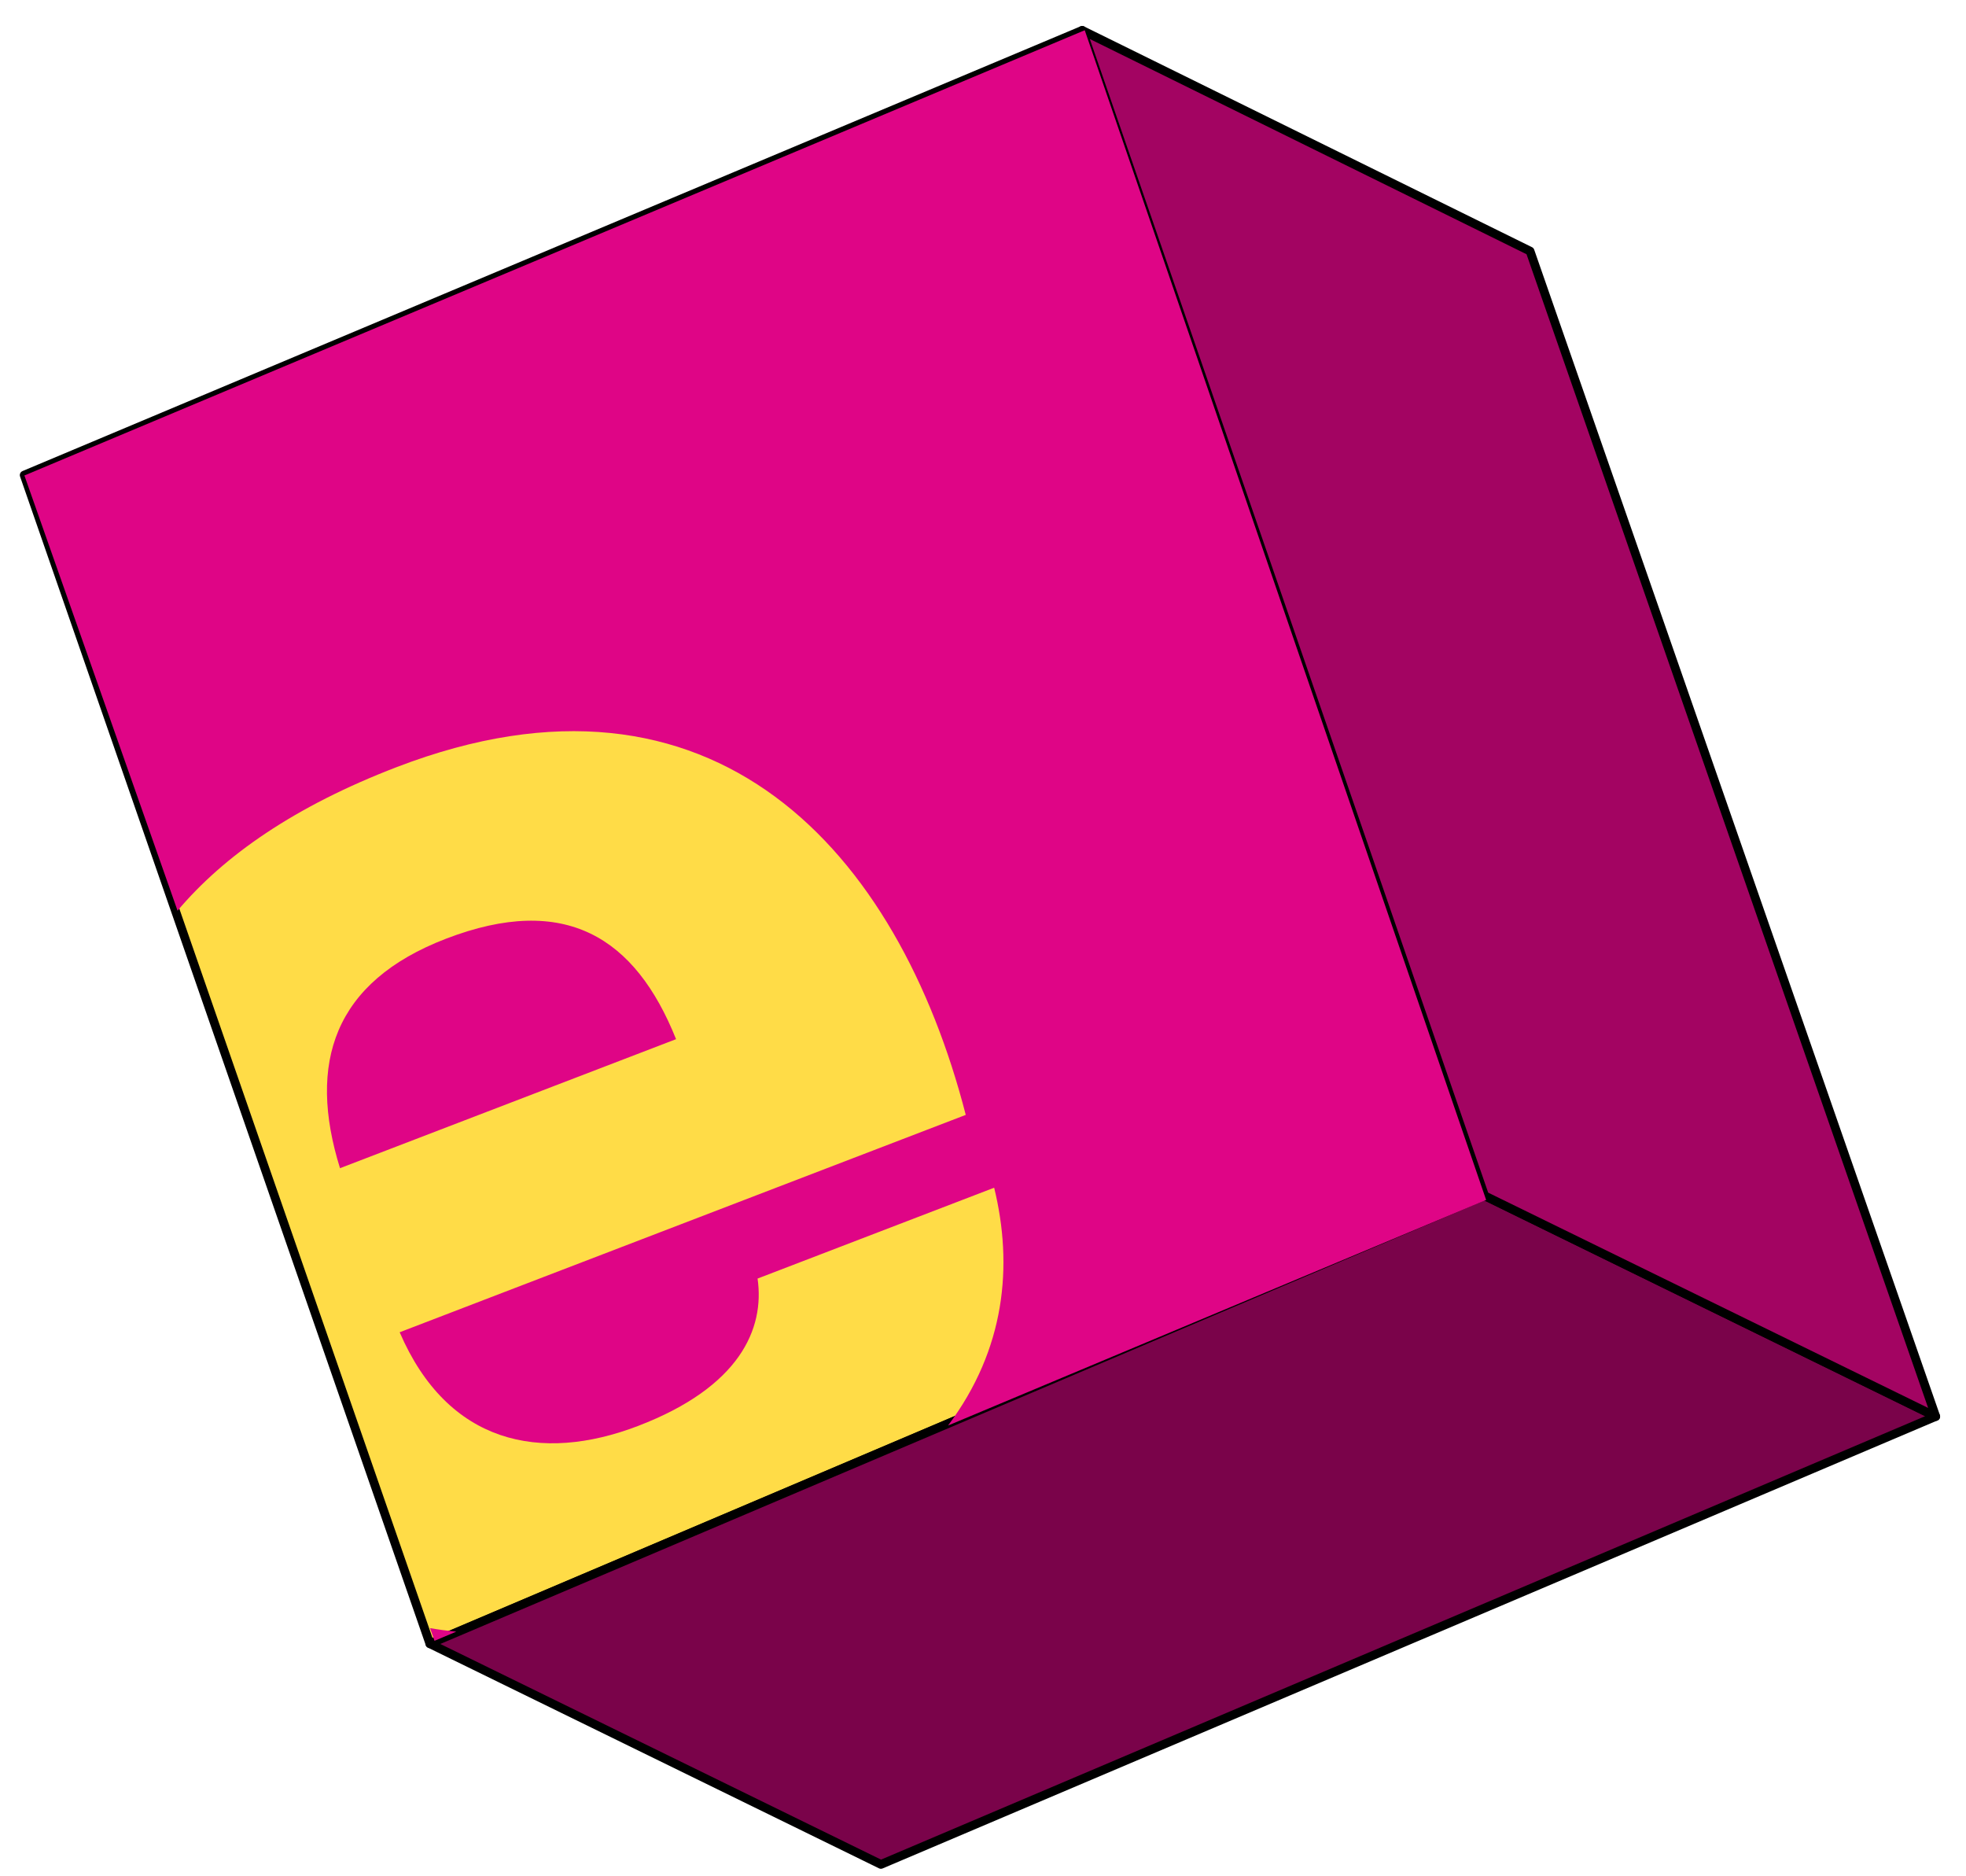
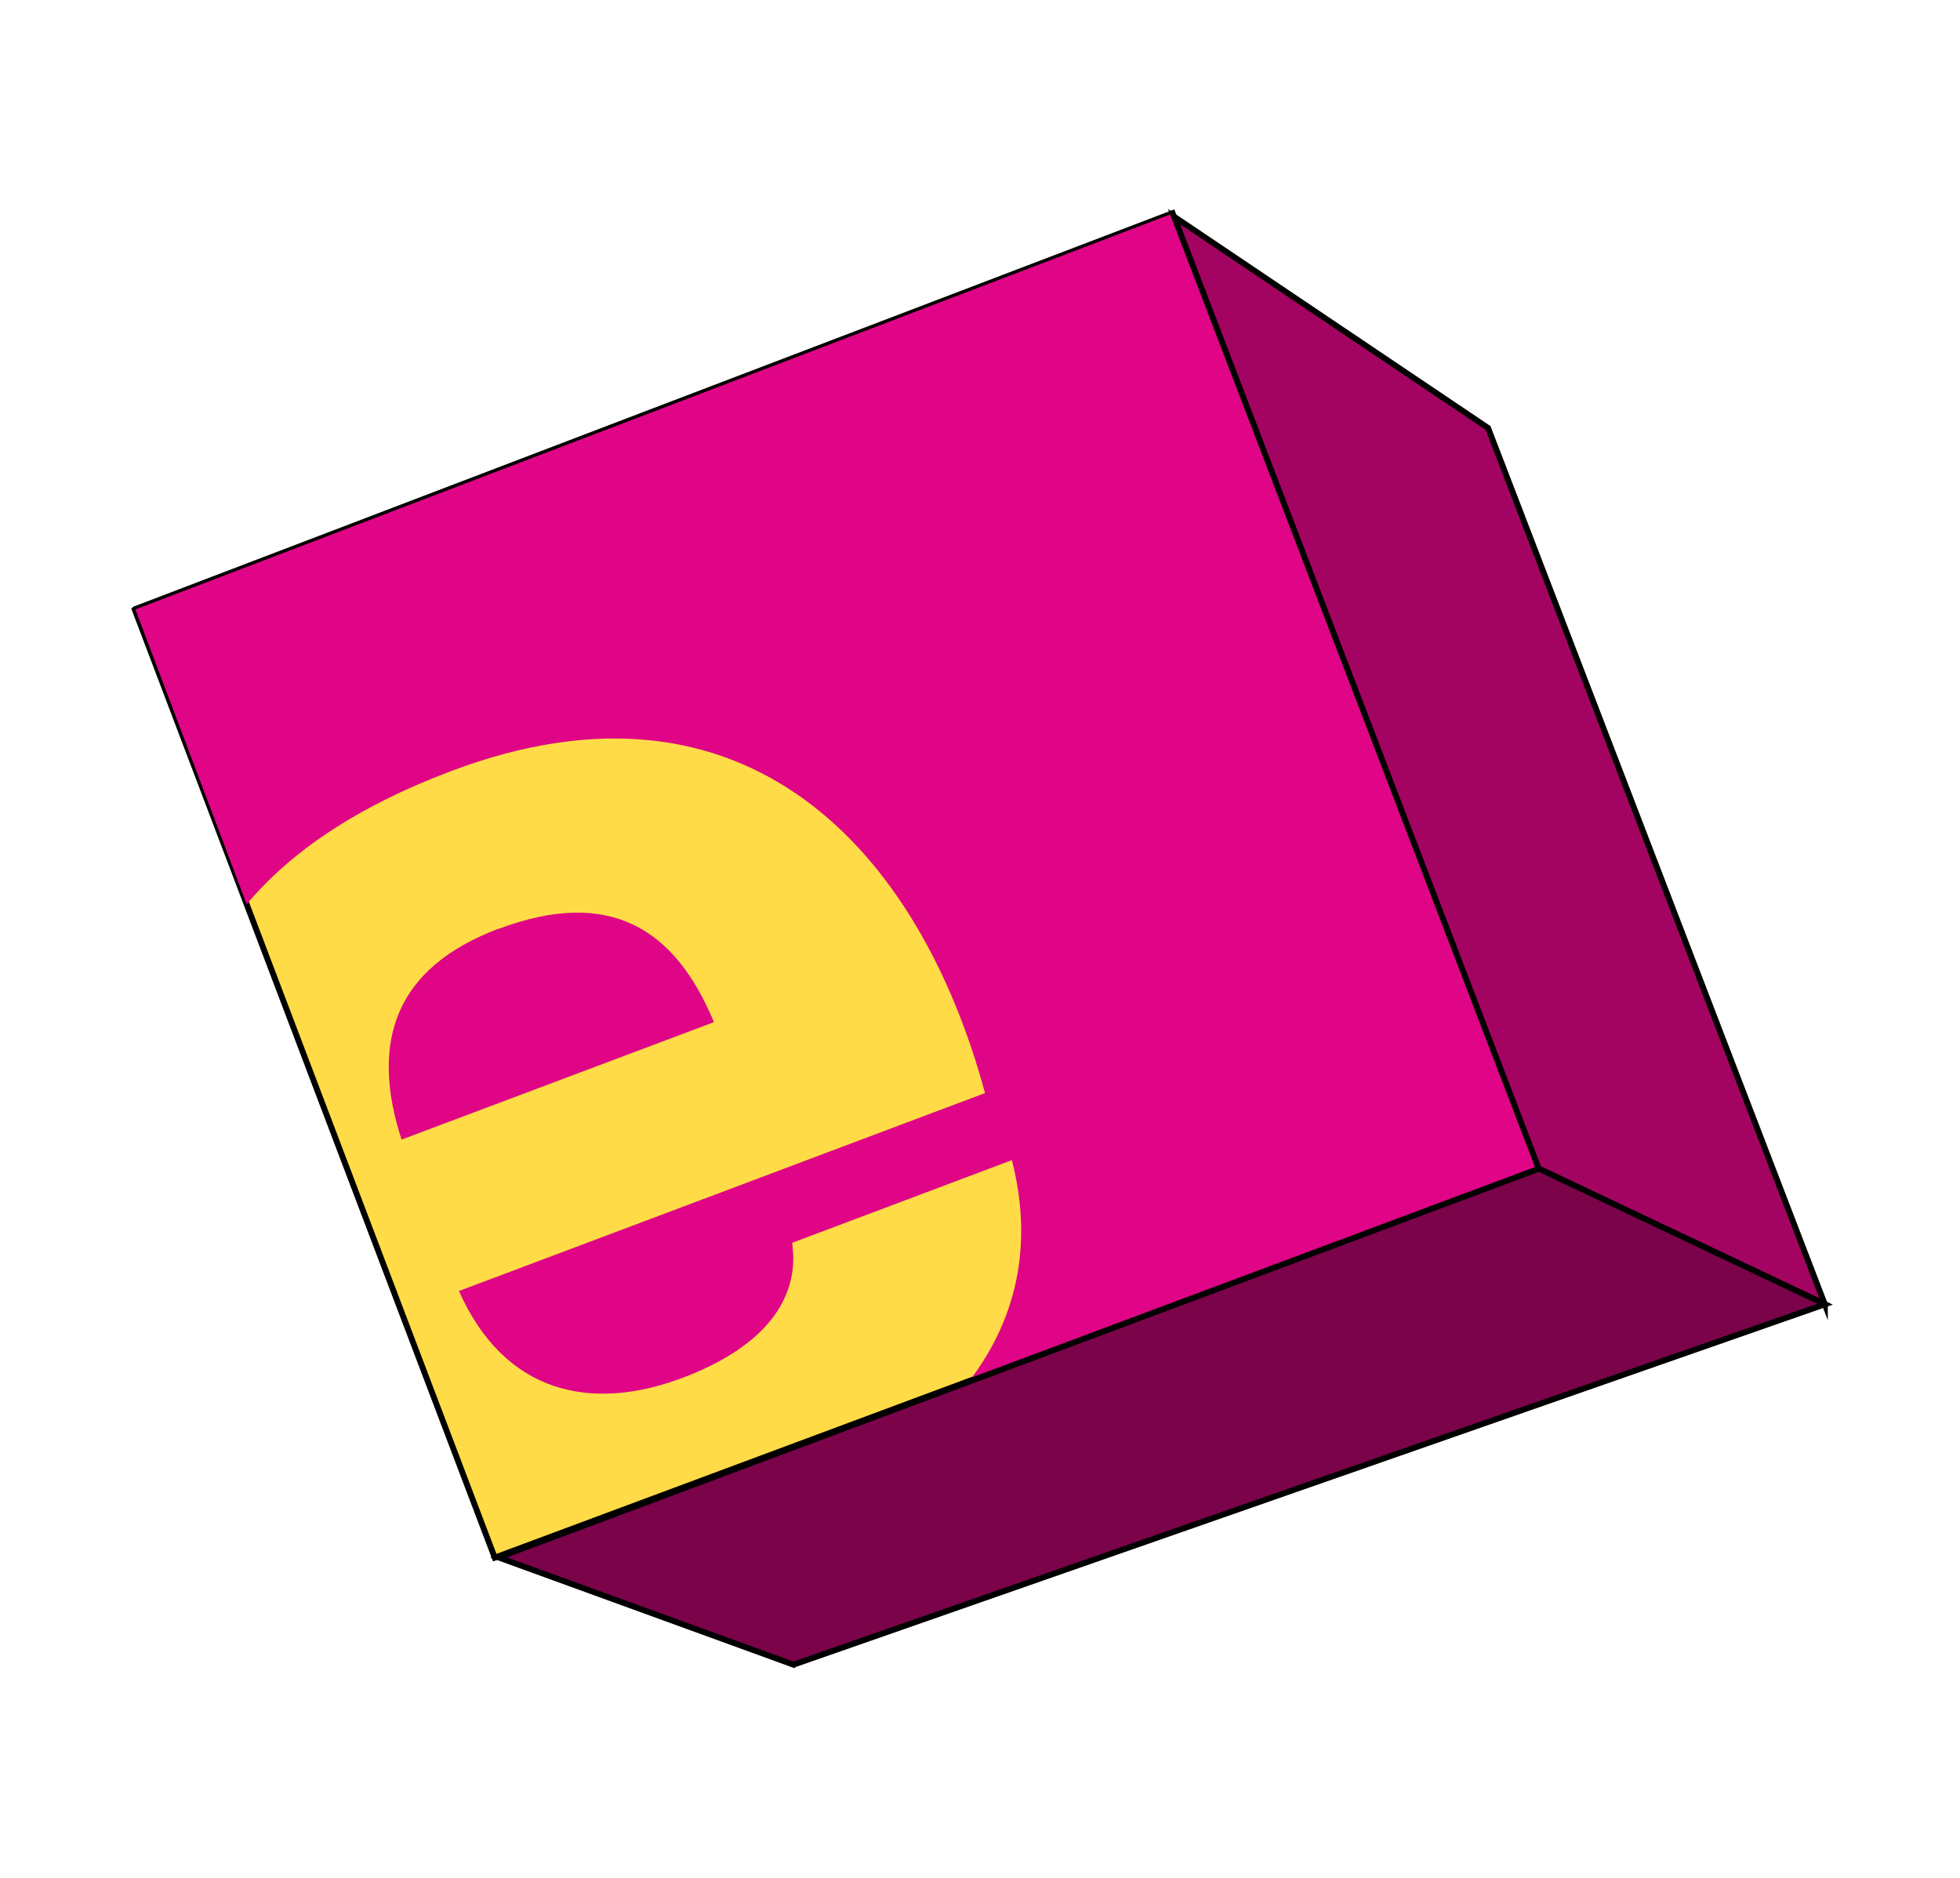
- <svg xmlns="http://www.w3.org/2000/svg" width="65" height="62" viewBox="0 0 65 62" fill="none">
-   <path d="M49.086 39.525L14.213 54.333L0.8 15.704L35.78 1.004L49.086 39.525Z" fill="#FFDC47" stroke="black" stroke-width="0.289" stroke-linecap="round" stroke-linejoin="round" />
-   <path d="M29.125 61.627L14.21 54.331L49.083 39.523L63.998 46.82L29.125 61.627Z" fill="#7A034A" stroke="black" stroke-width="0.289" stroke-linecap="round" stroke-linejoin="round" />
-   <path d="M64 46.822L50.587 8.3L35.78 1.004L49.085 39.525L64 46.822Z" fill="#A30462" stroke="black" stroke-width="0.289" stroke-linecap="round" stroke-linejoin="round" />
-   <path d="M14.217 53.816C14.499 53.866 14.789 53.904 15.085 53.933L14.366 54.236L14.217 53.816ZM49.135 39.664L31.344 47.12C33.238 44.594 33.499 41.839 32.869 39.259L25.047 42.262C25.288 43.935 24.447 45.848 21.103 47.131C17.866 48.373 14.802 47.724 13.214 44.037L31.93 36.852C29.694 28.175 23.634 21.319 13.116 25.356C9.738 26.653 7.409 28.28 5.87 30.102L0.807 15.717L35.864 0.999L49.135 39.664ZM14.75 31.027C18.687 29.516 21.004 30.982 22.352 34.349L11.241 38.614C10.162 35.143 11.028 32.456 14.75 31.027Z" fill="#DF0586" />
+ <svg xmlns="http://www.w3.org/2000/svg" width="333" height="319" viewBox="0 0 333 319" fill="none">
+   <path d="M22.925 103.491C81.704 81.052 140.483 58.614 199.227 36.211C219.973 90.338 240.684 144.431 261.429 198.559C202.305 220.583 143.18 242.572 84.055 264.596C63.656 210.917 43.29 157.204 22.891 103.525L22.925 103.491Z" fill="#FFDC47" stroke="black" stroke-miterlimit="10" />
+   <path d="M261.466 198.521L164.273 235.112C173.851 222.961 175.13 209.567 171.914 197.071L134.572 211.121C135.783 219.026 131.841 228.07 115.901 234.077C100.446 239.876 85.751 236.769 77.972 219.302L167.35 185.68C156.251 144.601 126.897 112.048 76.692 130.965C60.373 137.11 49.205 144.877 41.909 153.61L22.996 103.522C81.775 81.084 140.554 58.646 199.298 36.242C220.044 90.37 240.755 144.463 261.5 198.59L261.466 198.521ZM84.714 157.787C103.523 150.711 114.691 157.684 121.295 173.632L68.221 193.585C62.897 177.153 66.942 164.45 84.714 157.753V157.787Z" fill="#DF0586" />
+   <path d="M310.042 221.583C290.956 171.943 271.905 122.338 252.819 72.698C235.047 60.719 217.241 48.775 199.469 36.797C220.111 90.717 240.787 144.603 261.429 198.523C277.645 206.187 293.826 213.885 310.042 221.548V221.583Z" fill="#A30462" stroke="black" stroke-miterlimit="10" />
+   <path d="M134.846 282.787C118.146 276.711 101.411 270.636 84.711 264.56C143.628 242.537 202.545 220.547 261.463 198.523C277.679 206.187 293.86 213.885 310.076 221.548C251.678 241.95 193.279 262.351 134.88 282.752L134.846 282.787Z" fill="#7A034A" stroke="black" stroke-miterlimit="10" />
</svg>
